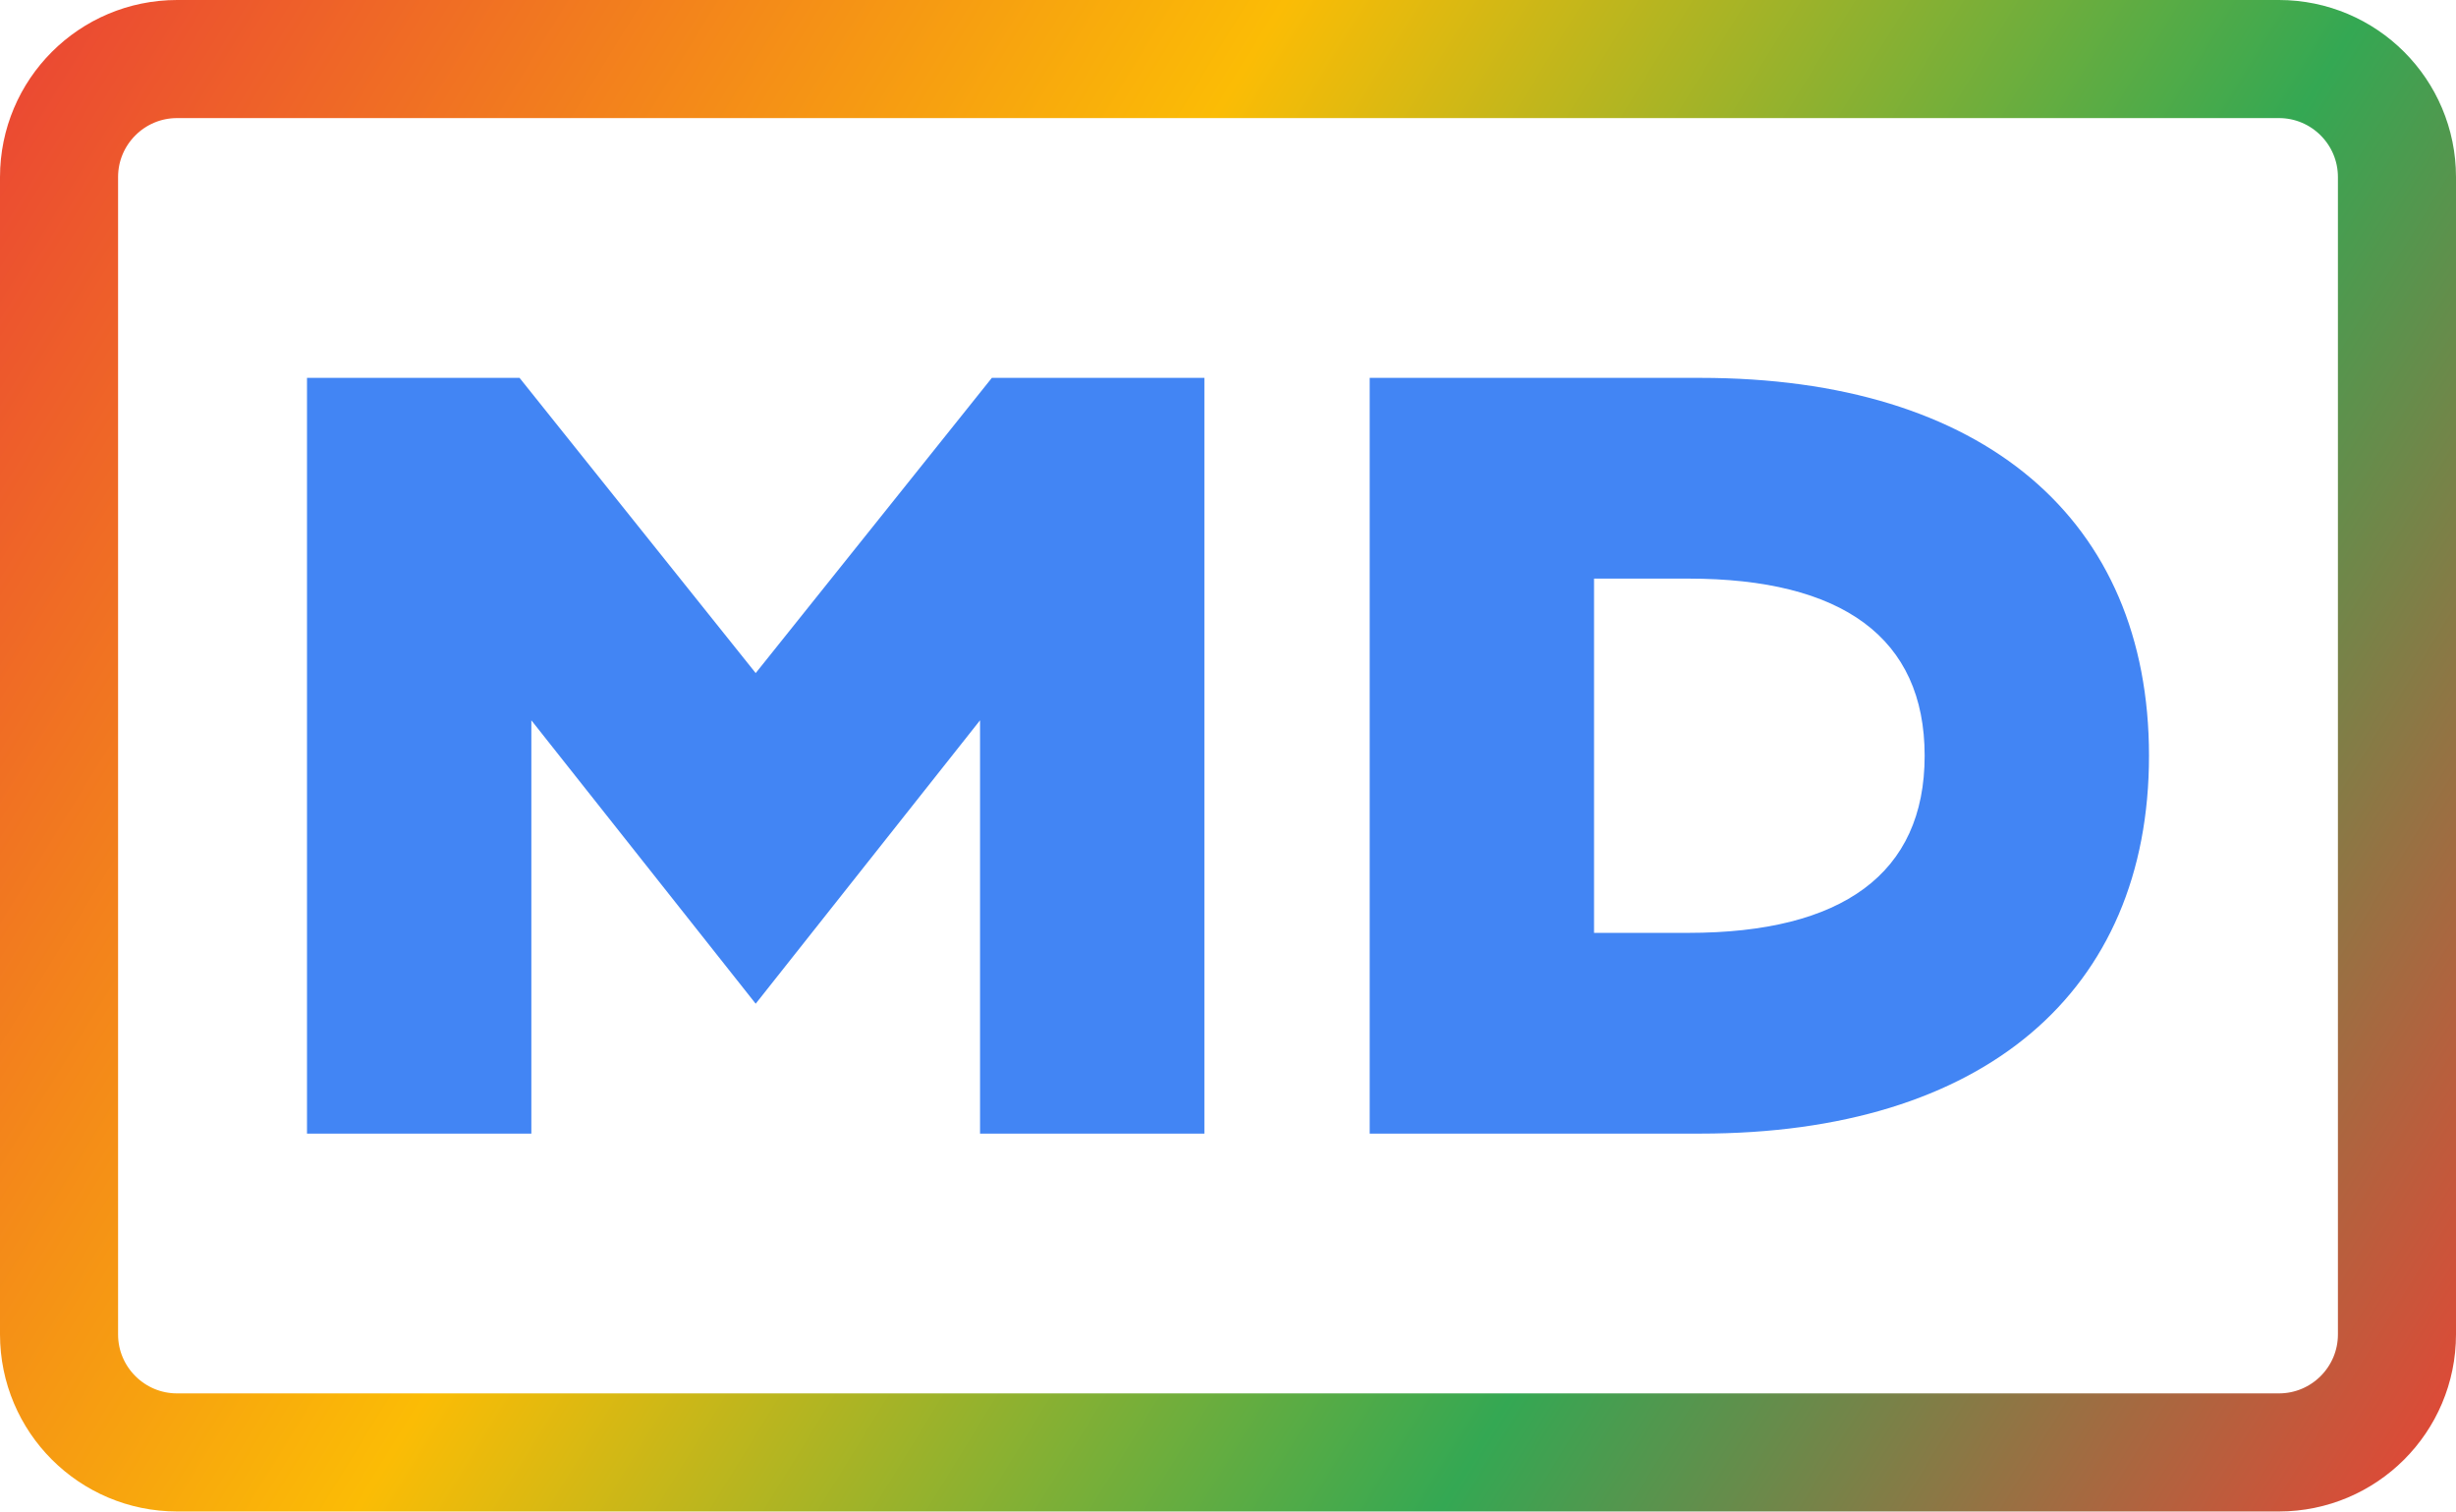
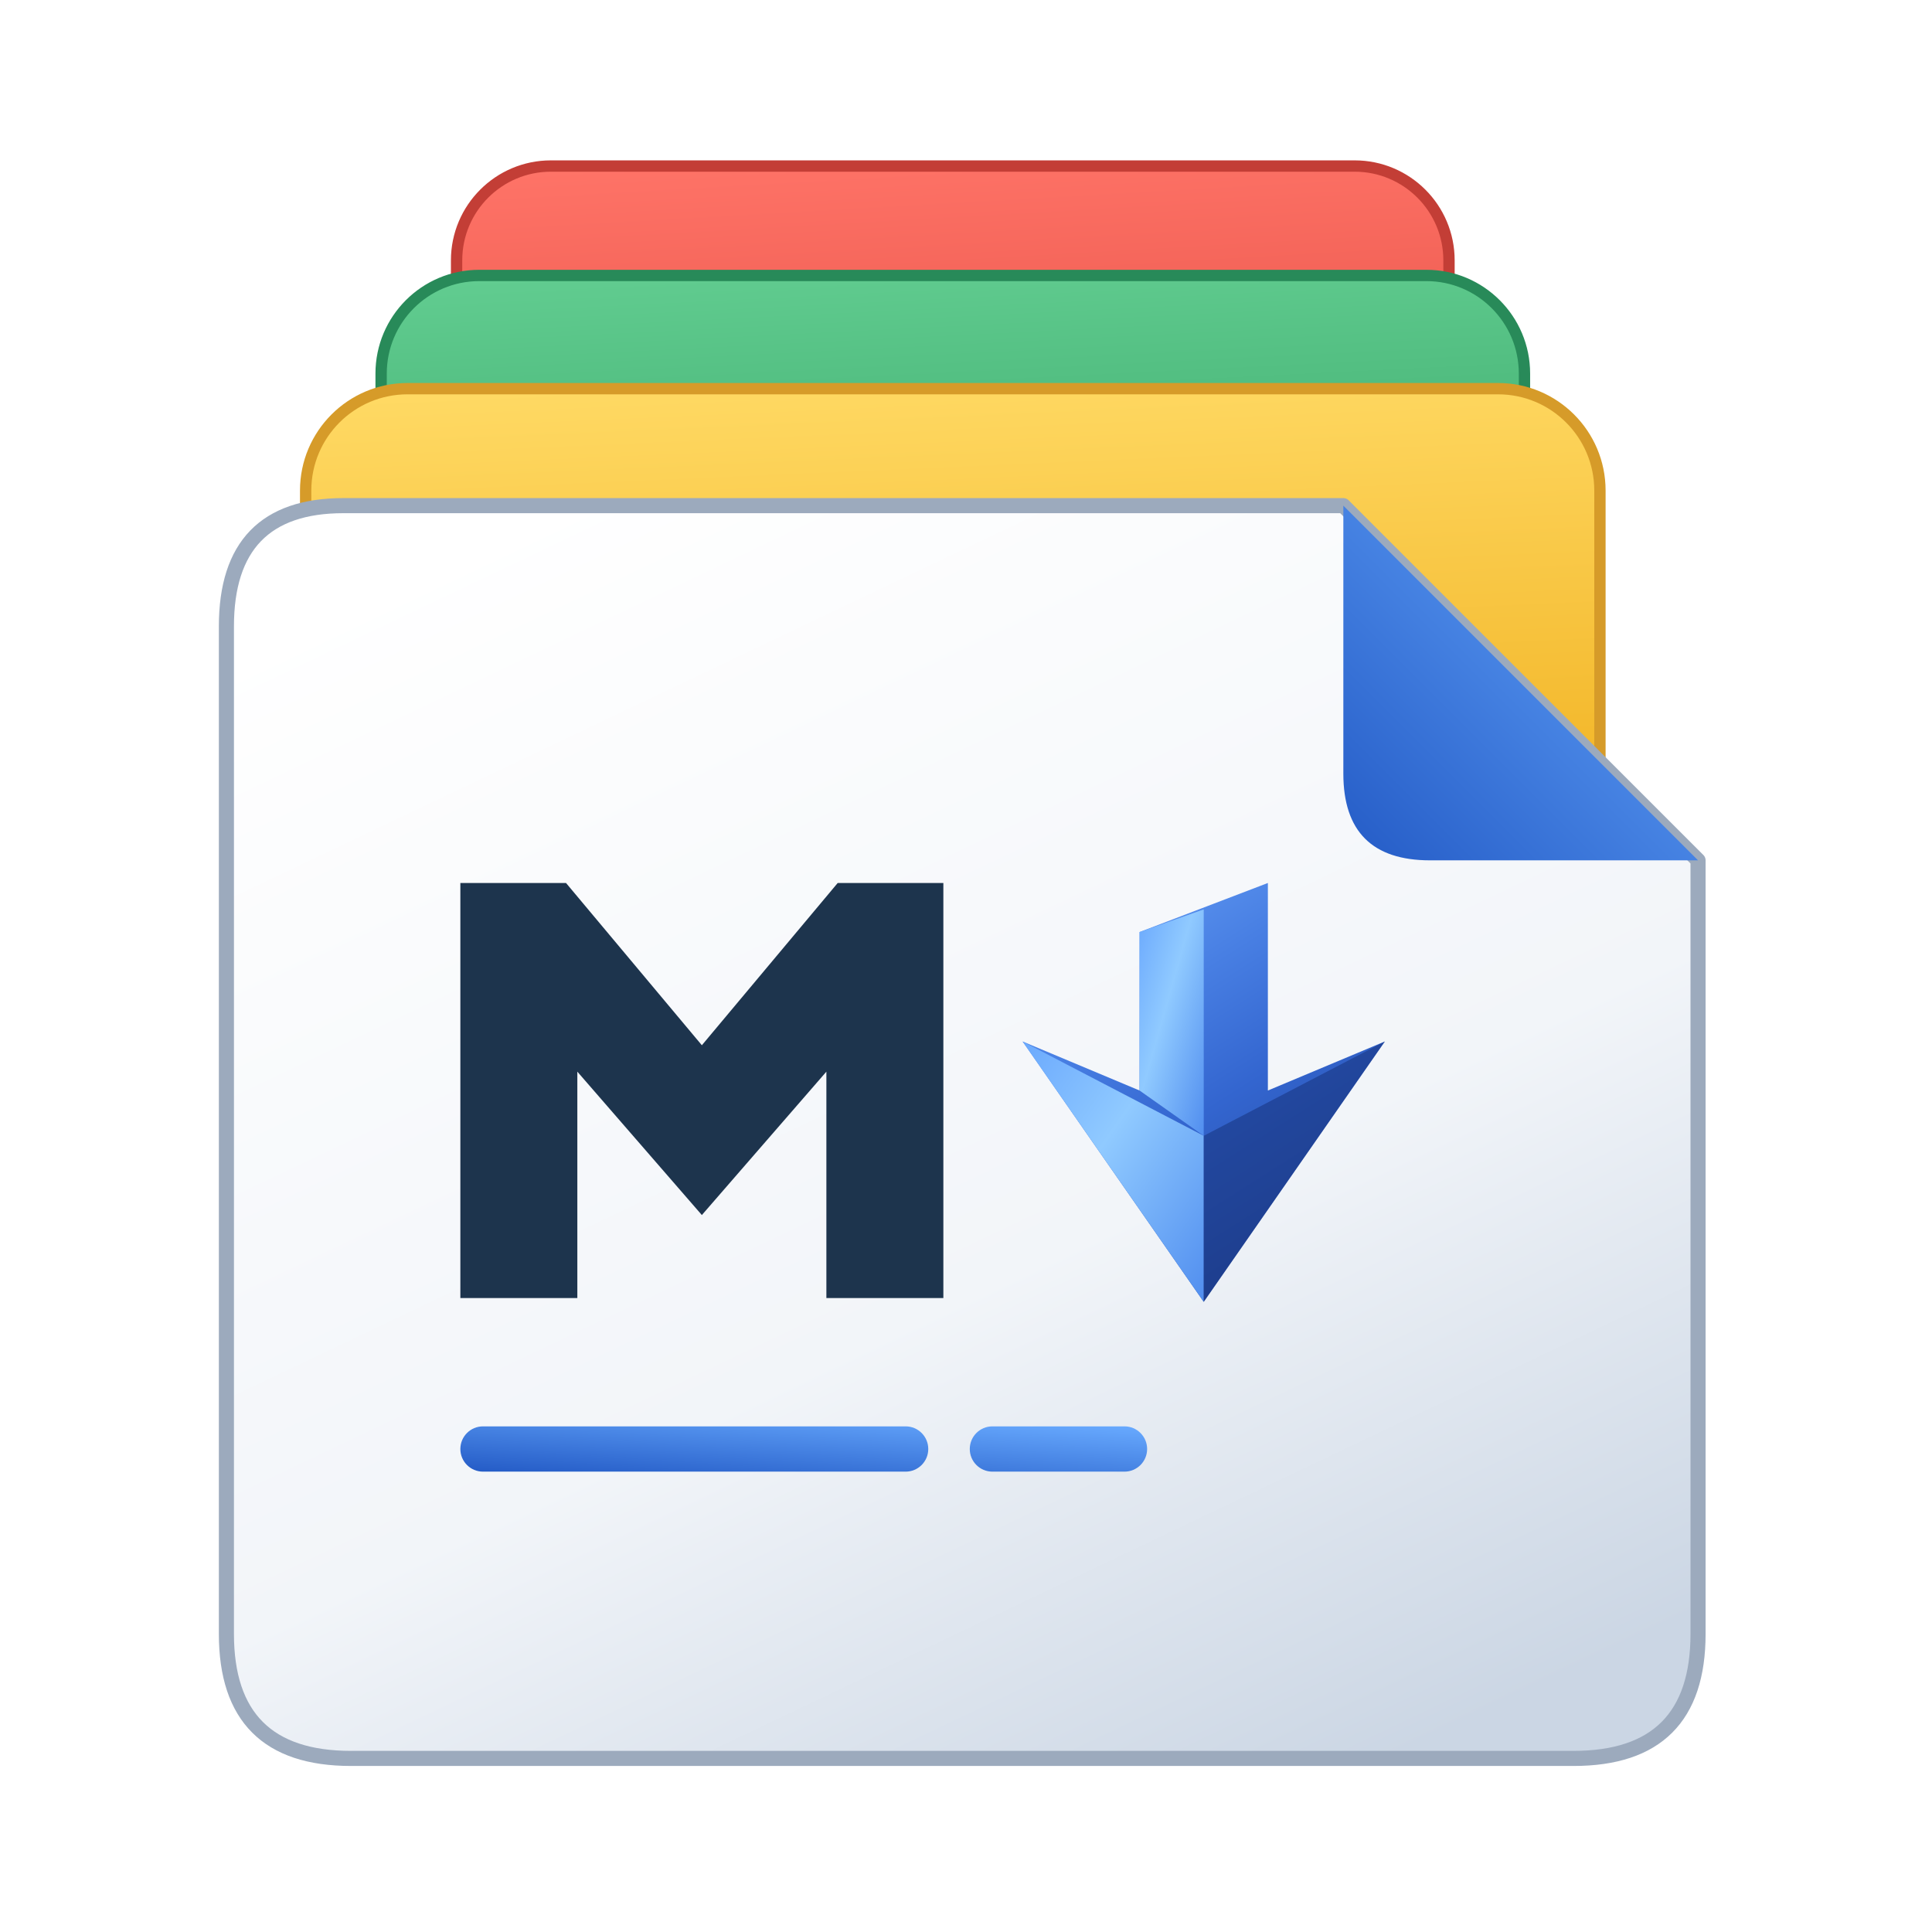
- <svg xmlns="http://www.w3.org/2000/svg" width="208" height="128" viewBox="0 0 208 128">
+ <svg xmlns="http://www.w3.org/2000/svg" width="512" height="512" viewBox="0 0 512 512" role="img" aria-labelledby="title desc">
  <defs>
-     <linearGradient id="chromeGradient" x1="0" y1="0" x2="208" y2="128" gradientUnits="userSpaceOnUse">
-       <stop offset="0" stop-color="#EA4335" />
-       <stop offset="0.38" stop-color="#FBBC05" />
-       <stop offset="0.7" stop-color="#34A853" />
-       <stop offset="1" stop-color="#EA4335" />
+     <linearGradient id="red" x2=".1" y2="1">
+       <stop stop-color="#ff7468" />
+       <stop offset="1" stop-color="#d73b32" />
+     </linearGradient>
+     <linearGradient id="green" x2=".1" y2="1">
+       <stop stop-color="#62cd91" />
+       <stop offset="1" stop-color="#249353" />
+     </linearGradient>
+     <linearGradient id="gold" x2=".1" y2="1">
+       <stop stop-color="#ffda65" />
+       <stop offset="1" stop-color="#efac17" />
+     </linearGradient>
+     <linearGradient id="paper" x1=".22" y1="0" x2=".78" y2="1">
+       <stop stop-color="#ffffff" />
+       <stop offset=".60" stop-color="#f2f5f9" />
+       <stop offset="1" stop-color="#cbd6e4" />
+     </linearGradient>
+     <linearGradient id="blue" x1="0" y1="1" x2="1" y2="0">
+       <stop stop-color="#245bc6" />
+       <stop offset="1" stop-color="#68aaff" />
+     </linearGradient>
+     <linearGradient id="arrow-body" x1=".2" y1="0" x2=".75" y2="1">
+       <stop stop-color="#639cf4" />
+       <stop offset=".28" stop-color="#487fe3" />
+       <stop offset=".55" stop-color="#3365cf" />
+       <stop offset="1" stop-color="#234698" />
+     </linearGradient>
+     <linearGradient id="fold-highlight" x1="0" y1="0" x2="1" y2="1">
+       <stop stop-color="#6ba9fd" />
+       <stop offset=".42" stop-color="#90caff" />
+       <stop offset="1" stop-color="#518eef" />
    </linearGradient>
  </defs>
-   <rect x="5" y="5" width="198" height="118" rx="10" fill="none" stroke="url(#chromeGradient)" stroke-width="10" />
-   <path fill="#4285F4" d="M26 96V32h18l20 25 20-25h18v64H83V61L64 85 45 61v35z" />
-   <path fill="#4285F4" d="M116 32h28c24 0 38 12 38 32s-14 32-38 32h-28zm19 17v30h8c13 0 20-5 20-15s-7-15-20-15z" />
+   <g stroke-width="3">
+     <rect x="121" y="44" width="263" height="151" rx="25" fill="url(#red)" stroke="#c33e36" />
+     <rect x="101" y="73" width="303" height="151" rx="26" fill="url(#green)" stroke="#288a59" />
+     <rect x="81" y="103" width="343" height="151" rx="27" fill="url(#gold)" stroke="#d69b29" />
+   </g>
+   <path d="M91 134 H356 L450 228 V433 Q450 466 417 466 H93 Q60 466 60 433 V166 Q60 134 91 134Z" fill="url(#paper)" stroke="#9caabd" stroke-width="4" stroke-linejoin="round" />
+   <path d="M356 134 L450 228 H379 Q356 228 356 205Z" fill="url(#blue)" />
+   <path d="M122 344 V234 H150 L186 277 L222 234 H250 V344 H219 V284 L186 322 L153 284 V344Z" fill="#1d344d" />
+   <g>
+     <path d="M302 247 L336 234 V289 L367 276 L319 345 L271 276 L302 289Z" fill="url(#arrow-body)" />
+     <path d="M302 247 L319 241 V301 L302 289Z" fill="url(#fold-highlight)" />
+     <path d="M271 276 L319 301 V345Z" fill="url(#fold-highlight)" />
+     <path d="M319 301 L367 276 L319 345Z" fill="#152f79" opacity=".52" />
+   </g>
+   <path fill="url(#blue)" d="M128 378 H240 a6 6 0 0 1 0 12 H128 a6 6 0 0 1 0 -12 Z            M263 378 H298 a6 6 0 0 1 0 12 H263 a6 6 0 0 1 0 -12 Z" />
</svg>
